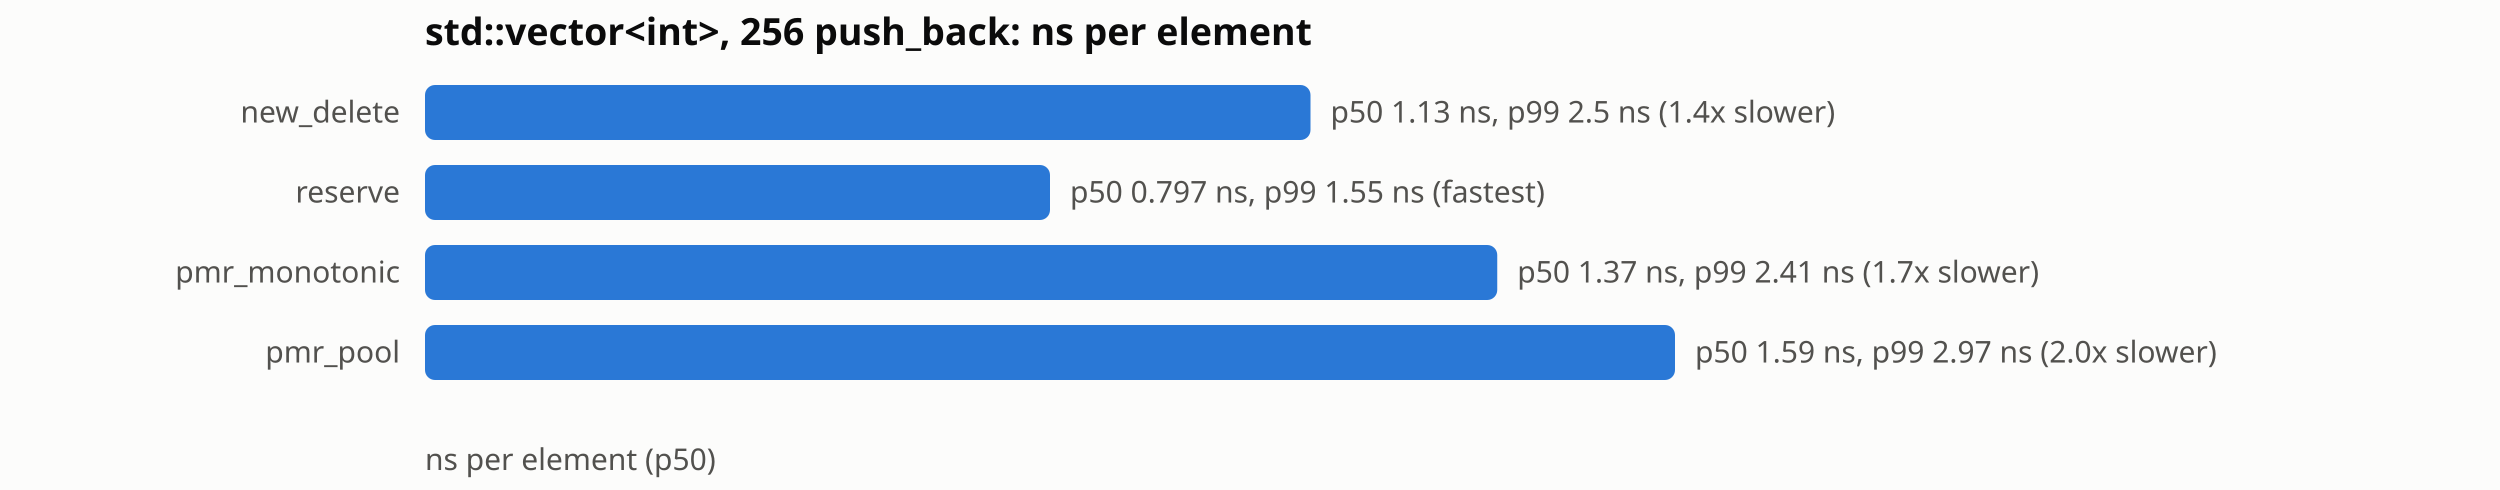
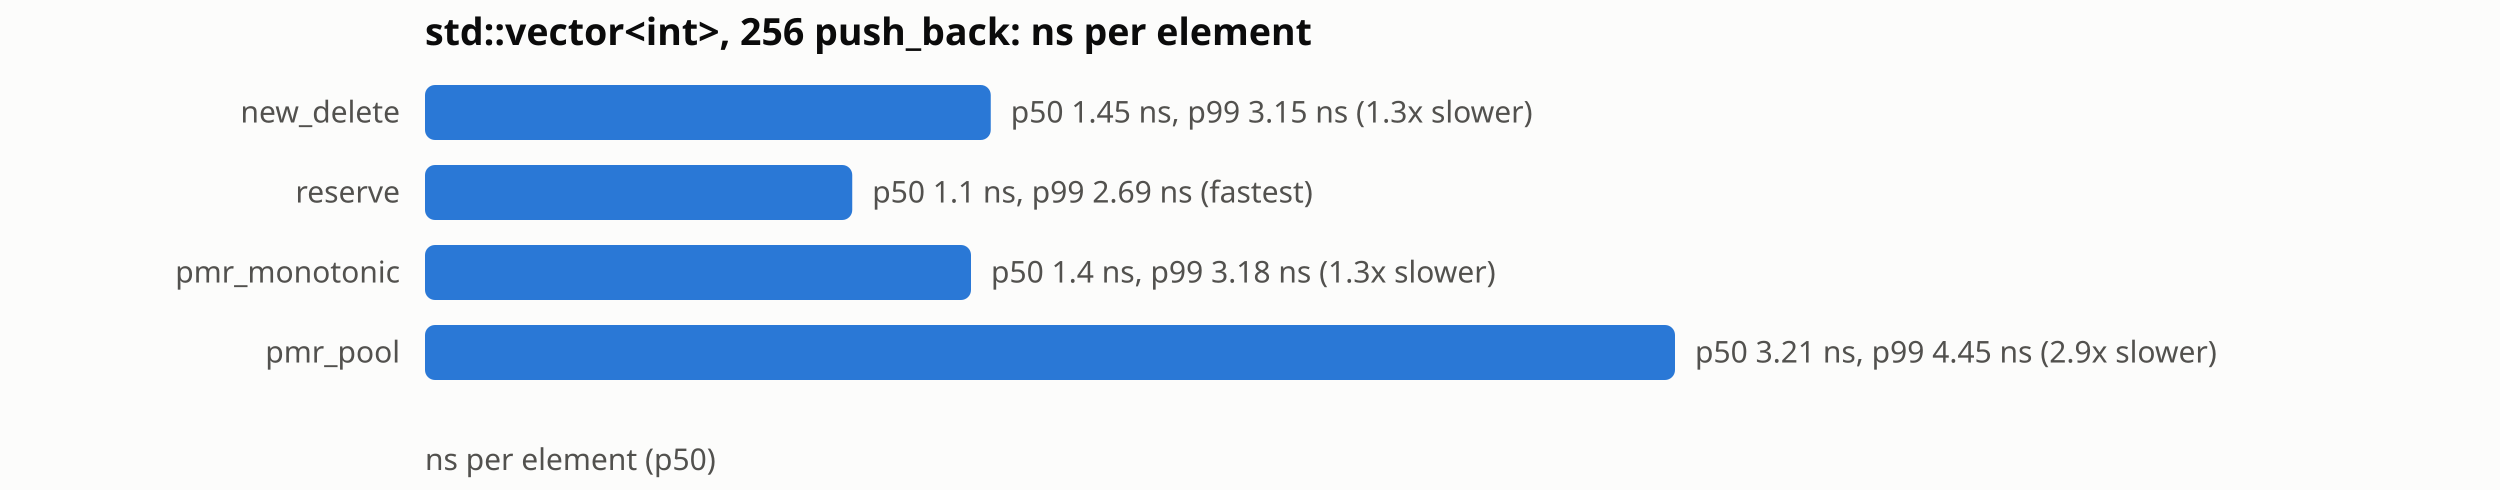
<svg xmlns="http://www.w3.org/2000/svg" viewBox="0 0 1000 196" role="img" aria-label="std::vector&lt;int&gt;, 256 push_back: ns per element">
  <style>
  .bg{fill:#fcfcfb} .ax{fill:#52514e;font:12px system-ui,sans-serif} .title{fill:#0b0b0b;font:600 15px system-ui,sans-serif}
  .grid{stroke:#e4e3df} .zone-a{fill:#f3f2ef} .zone-b{fill:#fcfcfb} .marker{stroke:#8a8984}
  .zlabel{fill:#8a8984;font:600 12px system-ui,sans-serif} .hit{fill:transparent}
  .s1{stroke:#2a78d6} .s2{stroke:#eb6834} .s3{stroke:#1baf7a} .s4{stroke:#6250d6} .s5{stroke:#e87ba4}
  .f1{fill:#2a78d6} .f2{fill:#eb6834} .f3{fill:#1baf7a} .f4{fill:#6250d6} .f5{fill:#e87ba4}
</style>
  <rect class="bg" width="1000" height="196" />
  <text class="title" x="170" y="18">std::vector&lt;int&gt;, 256 push_back: ns per element</text>
  <g transform="translate(0,24)">
    <text class="ax" x="160" y="25.0" text-anchor="end">new_delete</text>
-     <rect class="f1" x="170" y="10" width="354.2" height="22" rx="4" />
-     <text class="ax" x="532.2" y="25.0">p50 1.13 ns, p99 2.5 ns  (1.4x slower)</text>
+     <rect class="f1" x="170" y="10" width="226.3" height="22" rx="4" />
+     <text class="ax" x="404.3" y="25.0">p50 1.45 ns, p99 3.15 ns  (1.3x slower)</text>
    <text class="ax" x="160" y="57.0" text-anchor="end">reserve</text>
-     <rect class="f1" x="170" y="42" width="250.0" height="22" rx="4" />
-     <text class="ax" x="428.0" y="57.0">p50 0.797 ns, p99 1.55 ns  (fastest)</text>
+     <rect class="f1" x="170" y="42" width="170.9" height="22" rx="4" />
+     <text class="ax" x="348.9" y="57.0">p50 1.1 ns, p99 2.69 ns  (fastest)</text>
    <text class="ax" x="160" y="89.0" text-anchor="end">pmr_monotonic</text>
-     <rect class="f1" x="170" y="74" width="428.9" height="22" rx="4" />
-     <text class="ax" x="606.9" y="89.0">p50 1.37 ns, p99 2.41 ns  (1.7x slower)</text>
+     <rect class="f1" x="170" y="74" width="218.4" height="22" rx="4" />
+     <text class="ax" x="396.4" y="89.0">p50 1.4 ns, p99 3.18 ns  (1.3x slower)</text>
    <text class="ax" x="160" y="121.0" text-anchor="end">pmr_pool</text>
    <rect class="f1" x="170" y="106" width="500.0" height="22" rx="4" />
-     <text class="ax" x="678.0" y="121.0">p50 1.59 ns, p99 2.97 ns  (2.0x slower)</text>
+     <text class="ax" x="678.0" y="121.0">p50 3.21 ns, p99 4.45 ns  (2.9x slower)</text>
    <text class="ax" x="170" y="164">ns per element (p50)</text>
  </g>
</svg>
